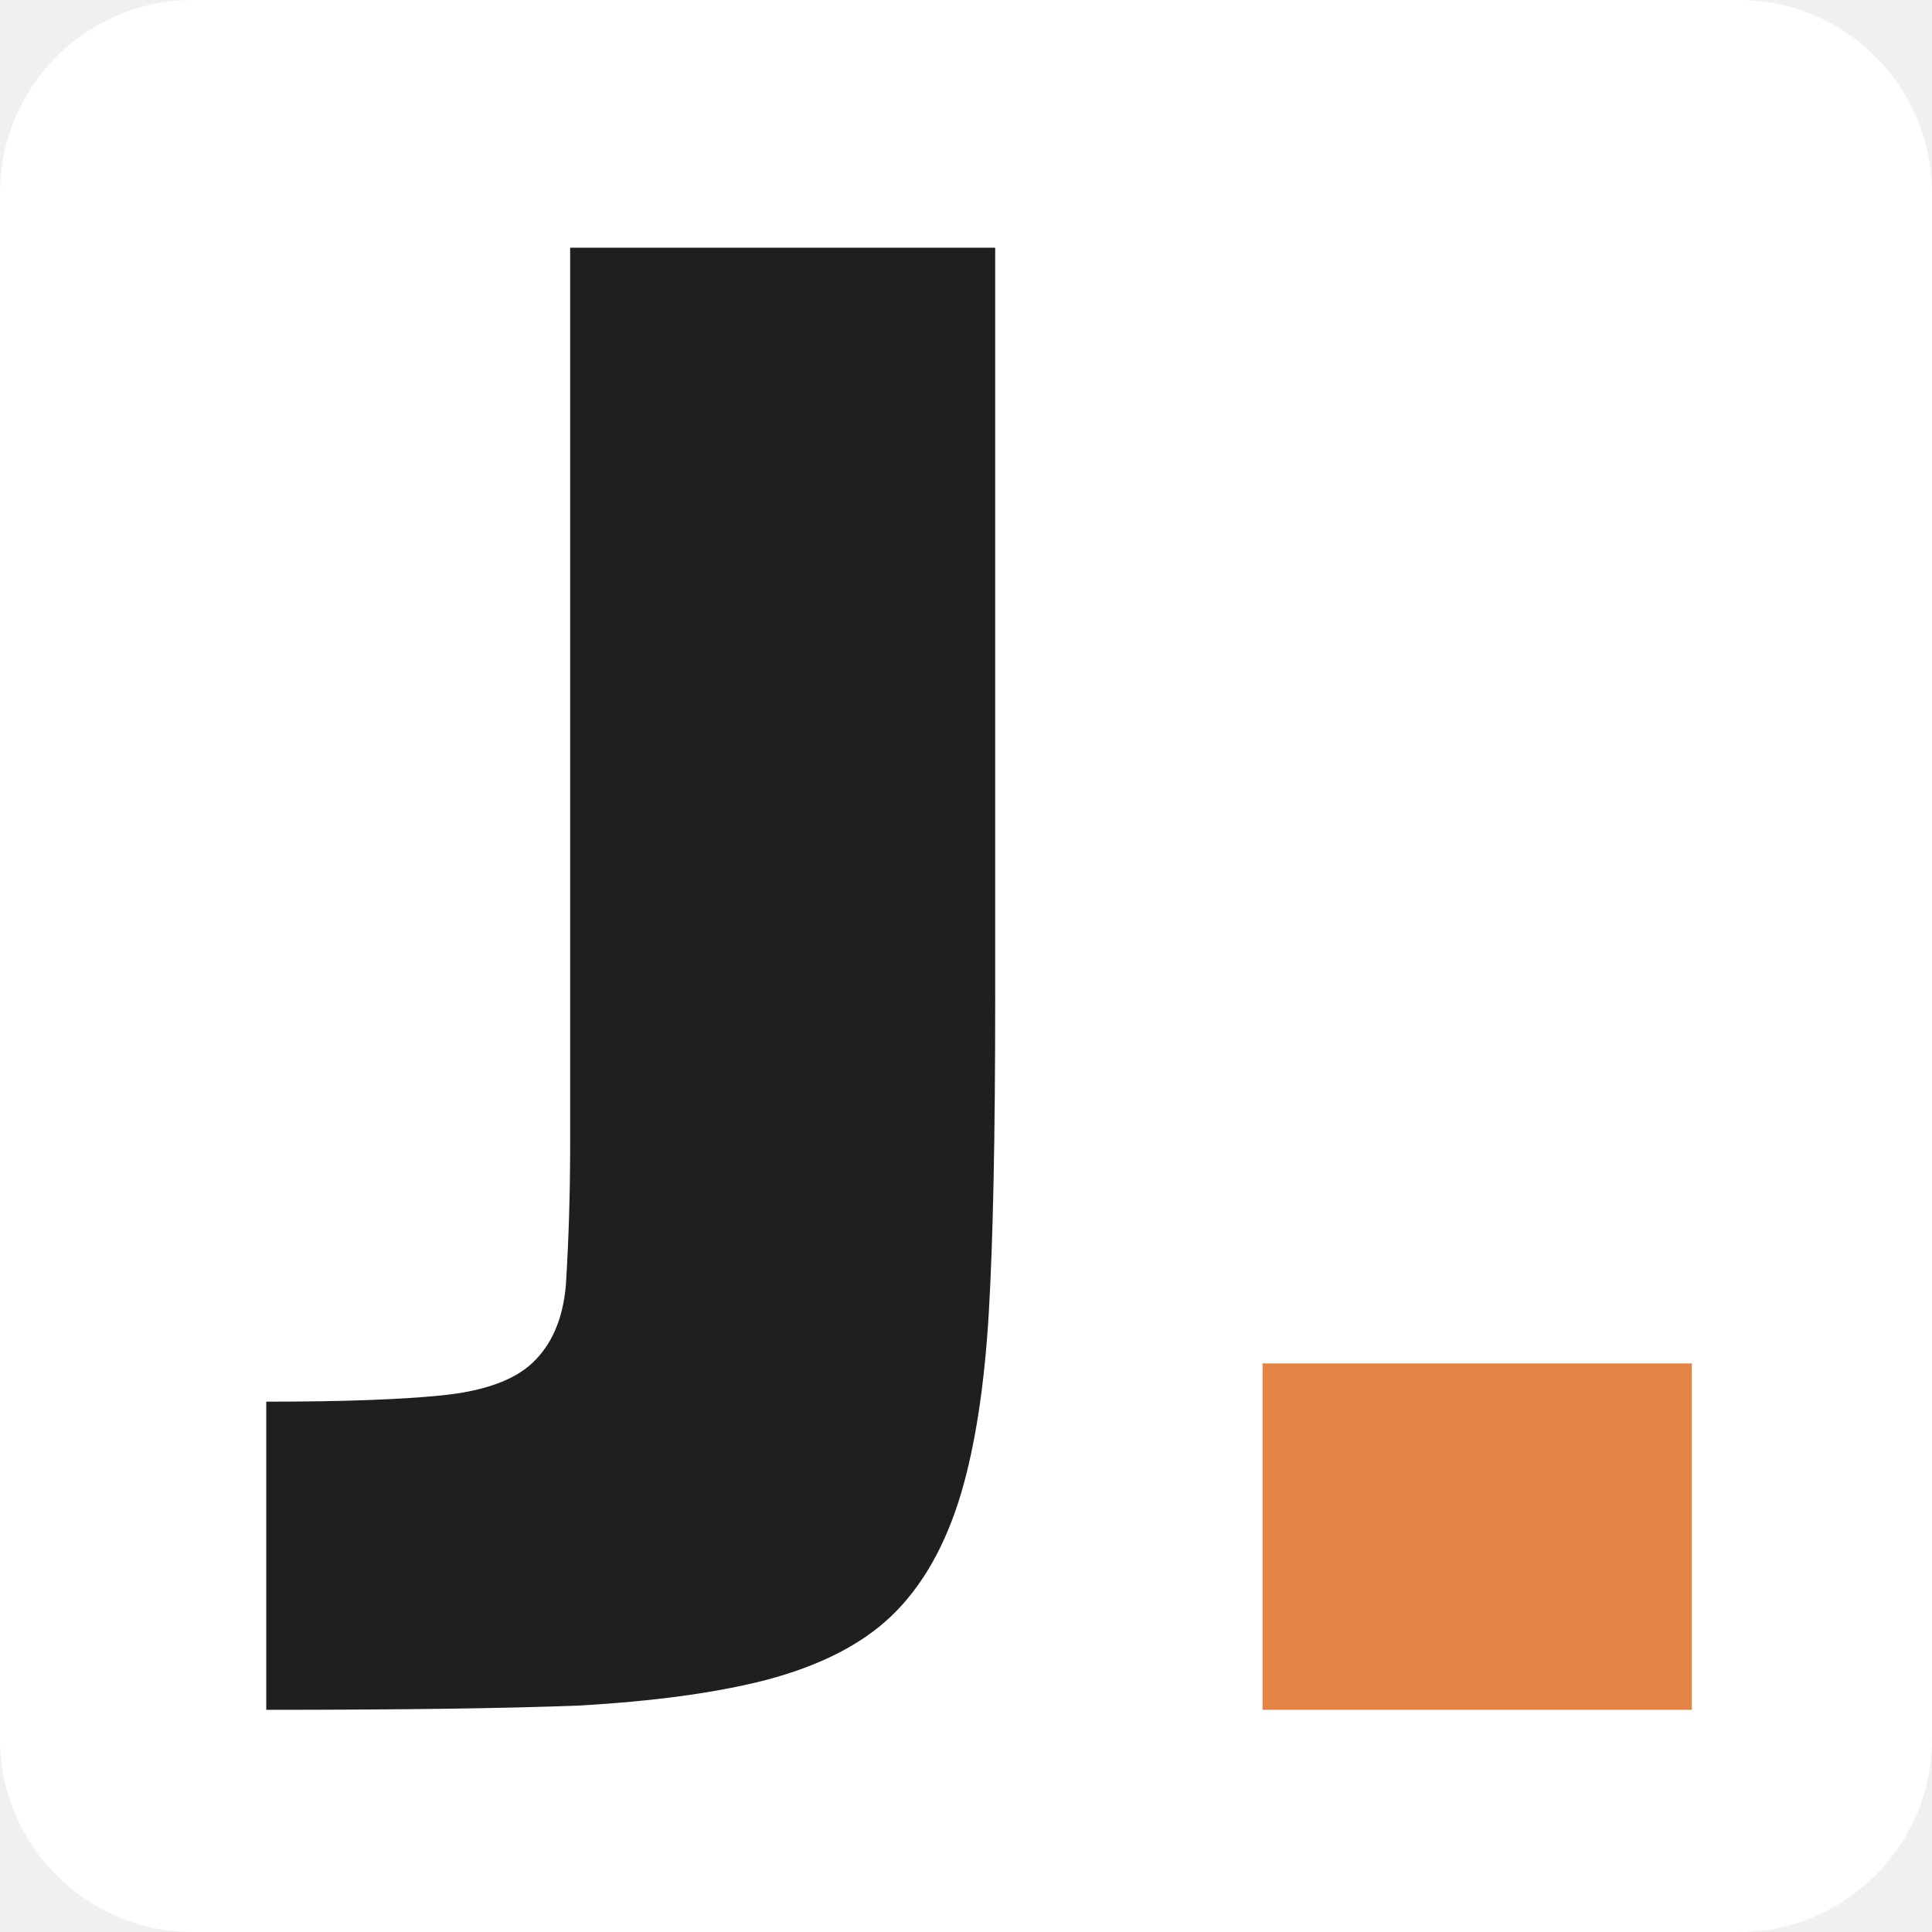
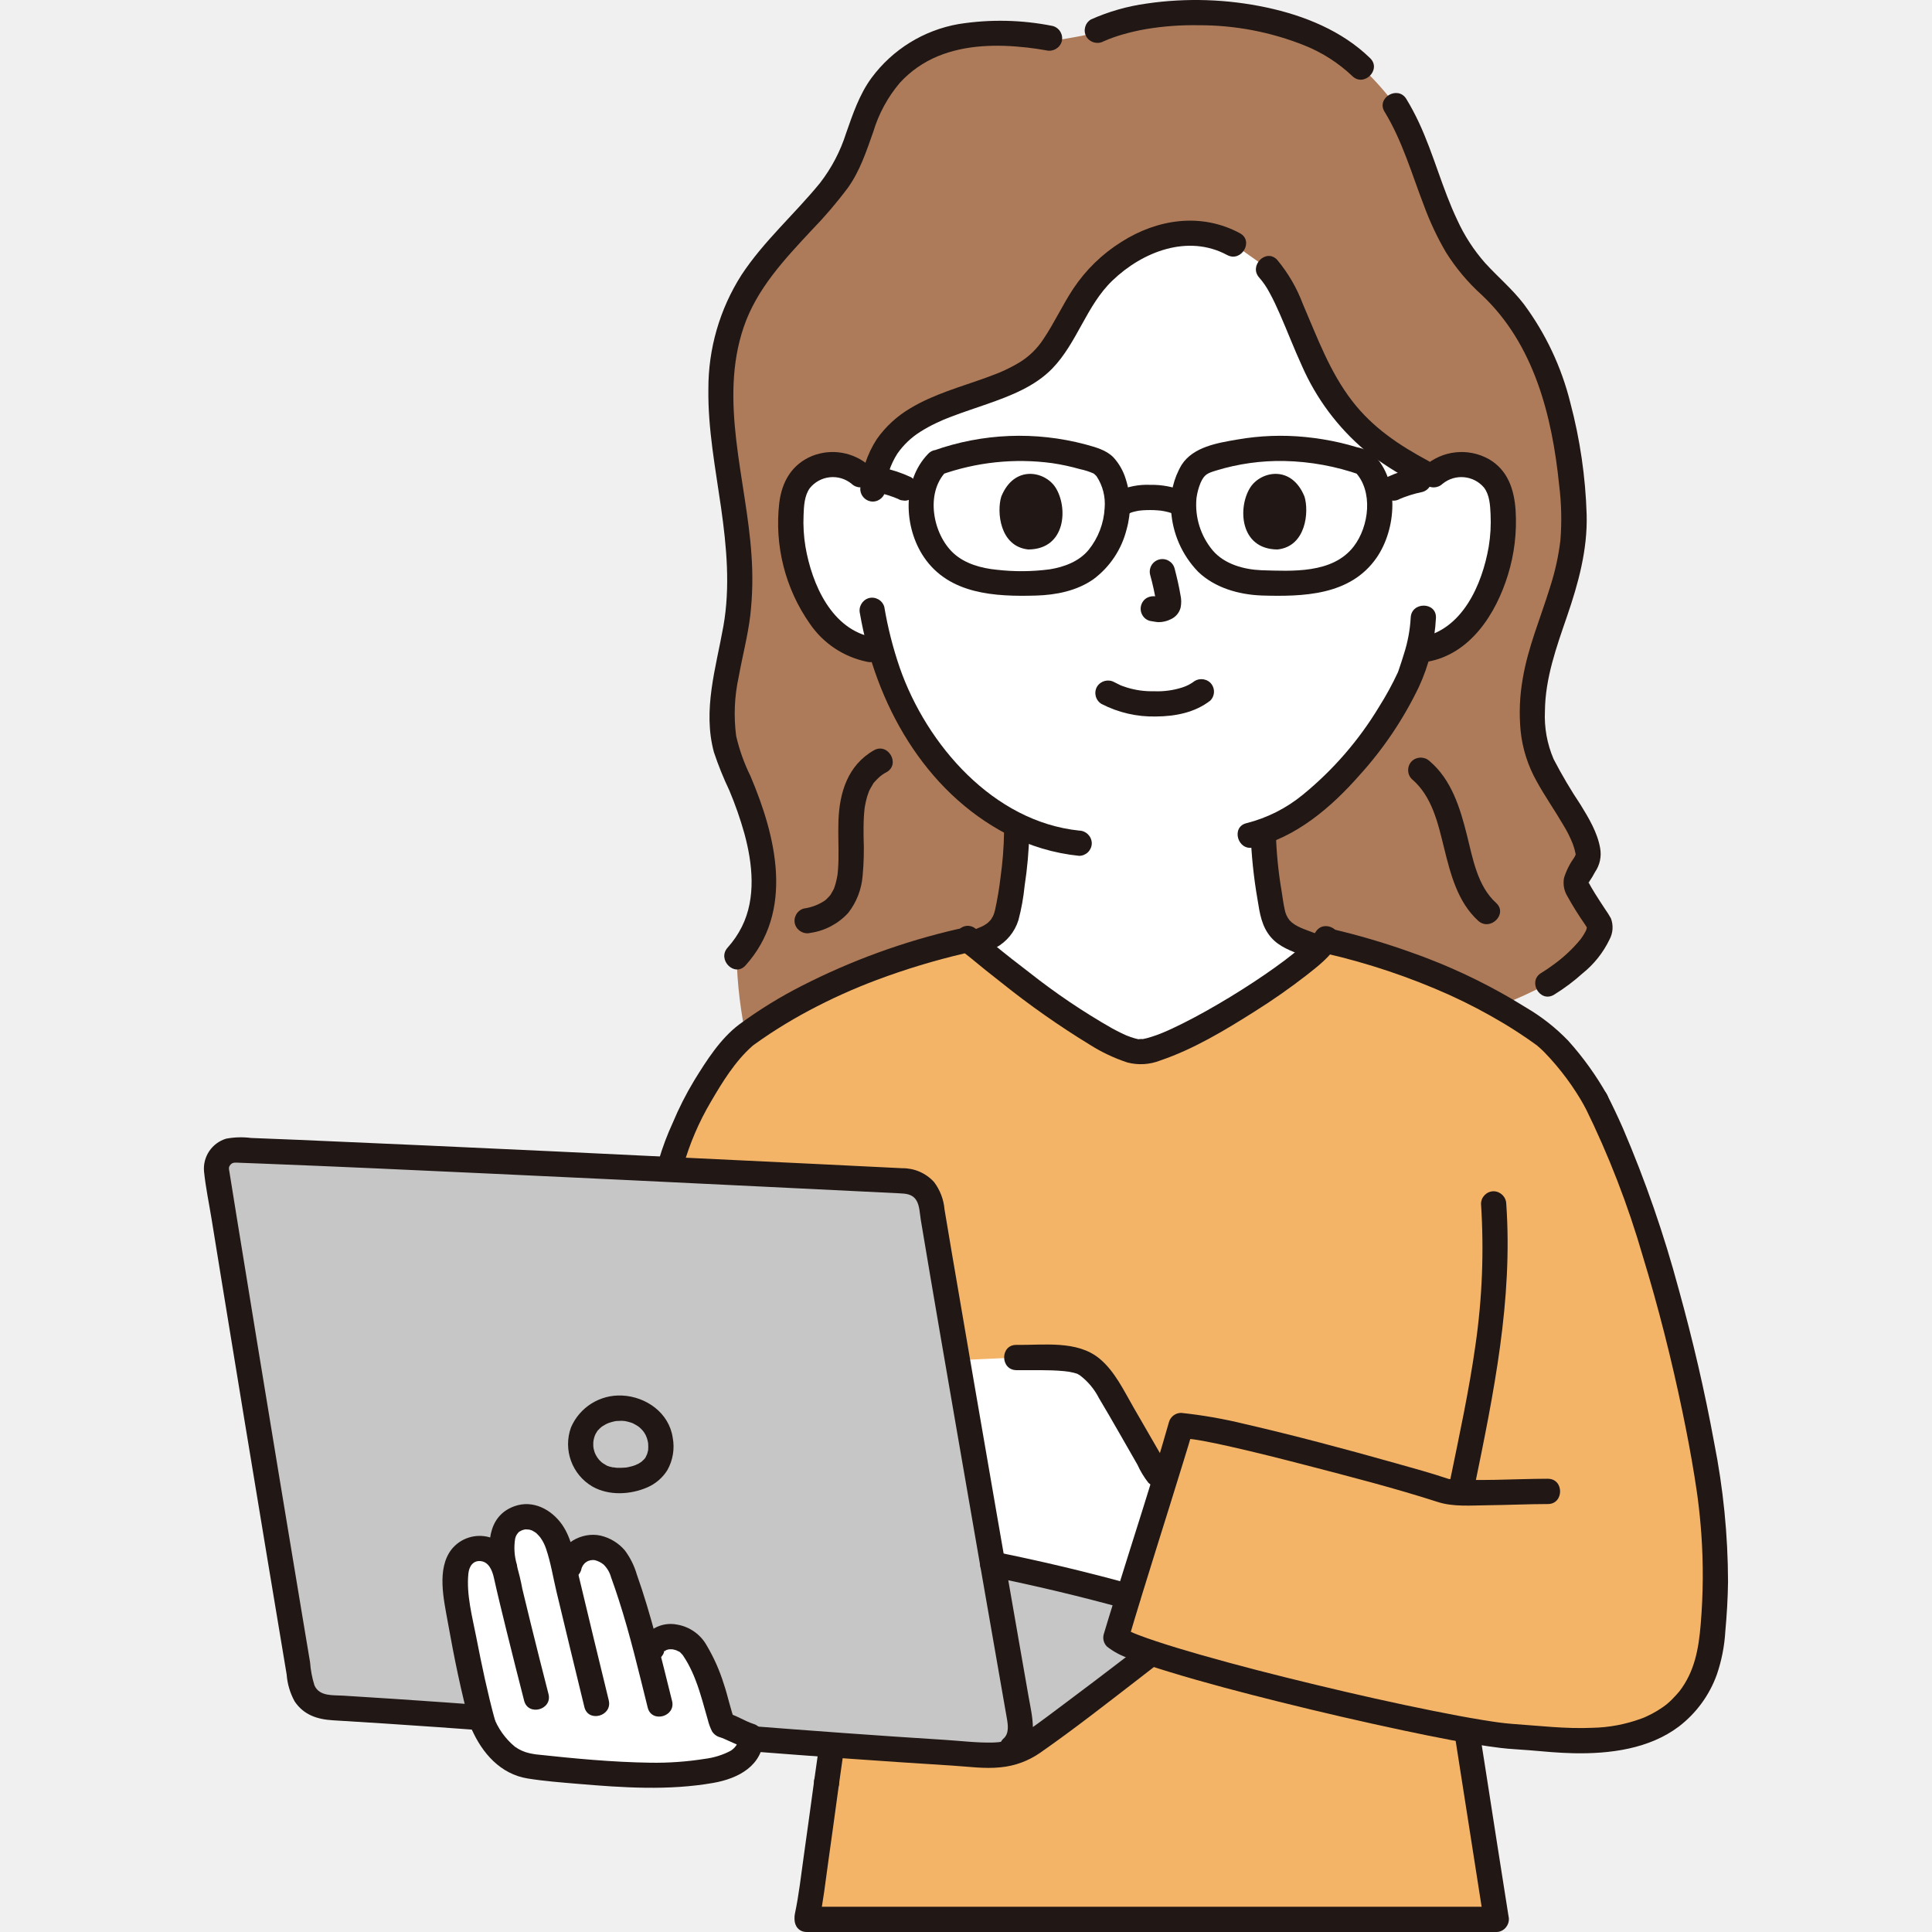
- <svg xmlns="http://www.w3.org/2000/svg" width="100" height="100" viewBox="0 0 100 100" fill="none">
-   <g clip-path="url(#clip0_71_50)">
-     <rect width="100" height="100" rx="10" fill="white" />
-     <path d="M13.781 72.55C17.741 72.55 20.784 72.44 22.911 72.22C25.037 72 26.577 71.45 27.531 70.57C28.557 69.617 29.144 68.26 29.291 66.5C29.437 64.153 29.511 61.733 29.511 59.24V12.82H51.511V51.76C51.511 58.8 51.401 64.19 51.181 67.93C50.961 71.67 50.484 74.787 49.751 77.28C48.944 79.993 47.734 82.12 46.121 83.66C44.581 85.127 42.417 86.227 39.631 86.96C37.064 87.62 33.837 88.06 29.951 88.28C26.137 88.427 20.747 88.5 13.781 88.5V72.55Z" fill="#1F1F1F" />
-     <path d="M65.349 70.57H87.569V88.5H65.349V70.57Z" fill="#E38445" />
-   </g>
+ <svg xmlns="http://www.w3.org/2000/svg" width="800px" height="800px" viewBox="-38.75 0 367.21 367.21">
  <defs>
-     <clipPath id="clip0_71_50">
-       <rect width="100" height="100" rx="10" fill="white" />
-     </clipPath>
+     <style>.a{fill:#ad7b59;}.b{fill:#ffffff;}.c{fill:#211715;}.d{fill:#f4b467;}.e{fill:#c6c6c6;}</style>
  </defs>
+   <path class="a" d="M130.33,14.332a23.732,23.732,0,0,0-1.8,2.293c-3.656,5.3-4.206,12.151-7.98,17.555-4.358,6.24-12.63,12.968-17.261,20.829-12.289,20.859,2.573,42.6-2.572,66.355-1.557,7.186-3.749,16.094-.648,23.313,3.227,7.511,12.216,24.021,1.179,37.124a83.92,83.92,0,0,0,1.926,15.889c6.83,2.685,116.093-.873,116.093-.873a84.85,84.85,0,0,0,36.129-9.828c2.1-1.241,9.969-6.873,9.98-11.17,0-.3-4.484-6.556-4.573-7.761-.144-1.949,2.508-4.081,2.337-5.685-.676-6.364-9.046-14.178-10.225-21.562-2.757-17.267,8.753-27.321,7.409-44.843-1.214-15.815-4.529-31.555-16.4-42.2-10.815-9.7-10.549-23.229-17.452-33.745a51.736,51.736,0,0,0-6.5-7.262C206.421.76,181.865-.329,168.118,6.543c-1.363.328-4.419.828-5.629,1.046C153.264,5.754,139.109,4.446,130.33,14.332Z" />
+   <path class="b" d="M195.693,46.4c-6.347-3.488-14.2-2.978-22.425,3.281-6.851,5.212-7.813,10.888-12.59,17.345-7.938,10.73-31.333,6.733-33.474,25.4l-2.389-2.154a8.116,8.116,0,0,0-6.493-1.9,7.665,7.665,0,0,0-5.51,3.663,10.824,10.824,0,0,0-1.135,4.359,32.477,32.477,0,0,0,3.311,17.211,20.632,20.632,0,0,0,5.336,7,13.676,13.676,0,0,0,6.363,2.868l2.074.318a55.206,55.206,0,0,0,10.522,20.541A48.011,48.011,0,0,0,154.5,156.811a72.66,72.66,0,0,1-1.154,13.023c-.653,3.727-.449,7.058-5.63,8.929-.166.06-.818.277-1.56.524,4.749,4.11,25.407,20.6,31.787,20.649,5.674.046,27.369-13.083,33.912-19.728-1.706-.665-3.537-1.377-3.724-1.445-5.182-1.871-4.977-5.2-5.63-8.929a73.8,73.8,0,0,1-1.15-11.79c14.326-5.022,26.048-24.555,28.029-29.934.288-.873.874-2.517,1.4-4.476l1.085-.166a13.681,13.681,0,0,0,6.363-2.868,20.658,20.658,0,0,0,5.336-7,32.467,32.467,0,0,0,3.31-17.211,10.839,10.839,0,0,0-1.134-4.359,7.665,7.665,0,0,0-5.51-3.663,8.038,8.038,0,0,0-6.88,2.278c-9.141-4.758-13.56-7.786-19-15.769-5.066-7.437-7.816-19.335-12.038-23.78Z" />
+   <path class="c" d="M200.613,52.79a14.833,14.833,0,0,1,1.924,2.821c.74,1.338,1.381,2.73,1.994,4.13,1.421,3.243,2.685,6.553,4.162,9.771a44.31,44.31,0,0,0,11.963,16.067,60.918,60.918,0,0,0,9.665,6.18c2.722,1.459,5.149-2.683,2.423-4.145-5.564-2.982-10.579-6.332-14.477-11.382-4.287-5.553-6.627-12.055-9.38-18.429a28.934,28.934,0,0,0-4.88-8.407c-2.1-2.271-5.491,1.129-3.394,3.394Z" />
+   <path class="c" d="M152.088,158.25a68.9,68.9,0,0,1-.666,8.477,62.674,62.674,0,0,1-1.04,6.214c-.047.187-.1.373-.154.557-.016.051-.211.611-.112.36s-.138.288-.164.337a5.822,5.822,0,0,1-.36.6c.185-.266-.066.081-.151.171a6.327,6.327,0,0,1-.453.444,6,6,0,0,1-1.063.666,32.446,32.446,0,0,1-4.605,1.634,2.456,2.456,0,0,0-1.676,2.952,2.423,2.423,0,0,0,2.952,1.676,37.077,37.077,0,0,0,5.893-2.191,9.048,9.048,0,0,0,4.332-5.259,40.84,40.84,0,0,0,1.169-6.469,79.035,79.035,0,0,0,.9-10.165c.06-3.09-4.74-3.09-4.8,0Z" />
+   <path class="c" d="M198.949,158.25A91.894,91.894,0,0,0,200.27,171c.413,2.583.769,5.08,2.541,7.14,1.6,1.859,3.905,2.632,6.118,3.491,1.753.682,3.514,1.349,5.257,2.058a2.415,2.415,0,0,0,2.952-1.676,2.458,2.458,0,0,0-1.676-2.952c-1.541-.627-3.1-1.218-4.647-1.821s-3.353-1.11-4.441-2.3a4.508,4.508,0,0,1-.966-2.189c-.252-1.084-.372-2.194-.553-3.29a78.223,78.223,0,0,1-1.106-11.212c-.061-3.085-4.862-3.095-4.8,0Z" />
+   <path class="c" d="M161.372,4.945a50.513,50.513,0,0,0-17.912-.372A26.2,26.2,0,0,0,126.9,14.8c-2.311,3.141-3.552,6.873-4.833,10.514a30.465,30.465,0,0,1-4.987,9.5c-4.849,5.934-10.677,11.022-14.91,17.462a40.111,40.111,0,0,0-6.28,21.7c-.1,7.539,1.337,15.006,2.4,22.441,1.065,7.456,1.782,15.157.448,22.627-1.409,7.889-3.969,15.924-1.79,23.941a63.972,63.972,0,0,0,2.925,7.25,69.346,69.346,0,0,1,2.86,8.186c1.558,5.715,2.264,12.248-.482,17.731a17.807,17.807,0,0,1-2.7,3.954c-2.062,2.291,1.322,5.7,3.394,3.394,9.31-10.341,5.825-24.465.948-35.987a35.037,35.037,0,0,1-2.721-7.612,32.749,32.749,0,0,1,.491-11.306c.7-3.889,1.717-7.7,2.192-11.634a61.871,61.871,0,0,0,.22-11.531c-.945-14.226-6.25-29.233-1.468-43.272,2.481-7.283,7.762-12.883,12.906-18.4a81.388,81.388,0,0,0,6.918-8.1c2.28-3.2,3.513-6.966,4.808-10.635a25.954,25.954,0,0,1,5.06-9.306,20.335,20.335,0,0,1,7.19-5.027c5.356-2.209,11.334-2.288,17.017-1.651,1.213.136,2.274.3,3.585.529A2.47,2.47,0,0,0,163.049,7.9a2.42,2.42,0,0,0-1.677-2.952Z" />
+   <path class="c" d="M127.343,142.611c-4.976,2.85-6.548,8.037-6.734,13.46-.084,2.435.056,4.871.007,7.306-.012.585-.034,1.169-.076,1.752q-.029.4-.068.794c-.015.149-.032.3-.052.447.047-.352.009-.06-.027.127-.095.493-.19.983-.327,1.467-.067.235-.143.466-.222.7-.045.129-.095.259-.147.386.13-.316.05-.106-.052.079-.148.268-.293.532-.45.795-.053.087-.115.168-.171.252-.153.226.235-.253-.062.08-.186.208-.376.407-.575.6-.1.1-.211.191-.319.282.261-.221.016,0-.126.087a9.587,9.587,0,0,1-3.919,1.458,2.421,2.421,0,0,0-1.676,2.952,2.451,2.451,0,0,0,2.952,1.676,12.081,12.081,0,0,0,7.188-3.82,13.169,13.169,0,0,0,2.719-7.01,54.156,54.156,0,0,0,.185-7.351c-.015-1.261-.019-2.523.049-3.783q.045-.833.137-1.663c.055-.49.022-.164.007-.059.023-.154.046-.307.074-.46.055-.3.113-.6.182-.9a13.49,13.49,0,0,1,.561-1.835c.14-.358-.143.3.02-.043.08-.168.16-.335.247-.5.139-.265.3-.516.452-.771.311-.513.04-.139.371-.51.234-.262.47-.518.727-.757a6.417,6.417,0,0,1,1.548-1.091c2.68-1.535.265-5.684-2.423-4.145Z" />
+   <path class="c" d="M224.409,21.234c3.387,5.56,5.161,11.8,7.485,17.834a55.156,55.156,0,0,0,4.2,8.91,38.187,38.187,0,0,0,6.731,8.027c9.981,9.33,13.44,23.032,14.766,36.18a51.379,51.379,0,0,1,.243,10.5,46.967,46.967,0,0,1-1.962,8.891c-1.781,5.807-4.209,11.439-5.207,17.463a36.914,36.914,0,0,0-.389,9.945,24.669,24.669,0,0,0,3.044,9.518c1.558,2.844,3.429,5.5,5.06,8.3a22.673,22.673,0,0,1,1.824,3.644,11.571,11.571,0,0,1,.52,1.863c.013.074.01.262.023.215.091-.355-.181.284-.239.386a13.921,13.921,0,0,0-1.987,3.944,4.944,4.944,0,0,0,.64,3.5,61.192,61.192,0,0,0,3.36,5.38c.2.3.377.619.584.913a1.557,1.557,0,0,1,.148.255c.013-.014-.22-.6-.239-.669-.065-.251.059-.375-.034-.275a3.775,3.775,0,0,0-.229.8c.107-.28-.14.276-.182.356a10.9,10.9,0,0,1-.895,1.4,27.358,27.358,0,0,1-5.4,5.01c-.676.492-1.366.97-2.084,1.4-2.65,1.583-.239,5.734,2.422,4.145a37.346,37.346,0,0,0,5.459-4.085,18.548,18.548,0,0,0,5.1-6.426,4.841,4.841,0,0,0,.259-4.013,18.719,18.719,0,0,0-1.121-1.775c-.637-.971-1.277-1.94-1.89-2.927-.259-.416-.515-.835-.758-1.261-.121-.212-.236-.428-.352-.643-.043-.081-.08-.166-.125-.247-.2-.353.026.137.052.146-.312-.1.154-.394-.065-.19-.06.056.084.151.045.211.023-.036.07-.254.093-.283a17.2,17.2,0,0,0,1.1-1.824,6.076,6.076,0,0,0,.973-4.567c-.513-2.944-2.153-5.688-3.7-8.2a92.278,92.278,0,0,1-5.134-8.687,20.636,20.636,0,0,1-1.657-9.18c.066-6.245,2.187-12.118,4.192-17.954,2.152-6.26,3.919-12.659,3.738-19.343a94.041,94.041,0,0,0-3.1-21.258,52.812,52.812,0,0,0-8.851-18.777c-2.218-2.885-4.943-5.156-7.375-7.829a33.143,33.143,0,0,1-5.272-8.15c-2.845-5.985-4.469-12.468-7.265-18.479a45.686,45.686,0,0,0-2.408-4.513c-1.6-2.634-5.758-.225-4.145,2.423Z" />
+   <path class="c" d="M171.024,7.847a28.228,28.228,0,0,1,3.527-1.275,42.189,42.189,0,0,1,4.59-1.055,54.628,54.628,0,0,1,9.906-.721,53.7,53.7,0,0,1,20.268,3.89,28.734,28.734,0,0,1,8.965,5.771c2.209,2.162,5.607-1.229,3.394-3.394-5.31-5.195-12.529-8.113-19.7-9.641A64.569,64.569,0,0,0,179.2.674,38.924,38.924,0,0,0,168.6,3.7a2.42,2.42,0,0,0-.861,3.284,2.457,2.457,0,0,0,3.284.861Z" />
+   <path class="c" d="M229.582,148.065c3.88,3.3,4.98,8.419,6.151,13.148,1.222,4.931,2.568,10.253,6.479,13.8,2.285,2.07,5.69-1.315,3.4-3.394-3.555-3.22-4.42-8.4-5.559-12.945-1.28-5.1-2.916-10.469-7.072-14a2.465,2.465,0,0,0-3.394,0,2.422,2.422,0,0,0,0,3.4Z" />
+   <path class="c" d="M129.551,92.937a14.64,14.64,0,0,1,2.256-6.711,15.088,15.088,0,0,1,4.385-4.173,27.99,27.99,0,0,1,2.951-1.623,31.51,31.51,0,0,1,2.95-1.252c2.263-.865,4.57-1.607,6.855-2.411,4.383-1.54,8.994-3.311,12.3-6.717,4.759-4.909,6.479-11.97,11.446-16.734,5.731-5.5,14.343-8.852,21.791-4.848,2.721,1.463,5.148-2.68,2.423-4.145-7.334-3.942-15.64-2.716-22.507,1.649a30.262,30.262,0,0,0-9.158,8.9c-2.049,3.1-3.6,6.5-5.681,9.588a14.333,14.333,0,0,1-4.709,4.523,30.568,30.568,0,0,1-3.2,1.636c-.438.2-.076.04-.417.18q-.391.16-.786.315c-.608.239-1.22.467-1.835.69-4.828,1.745-9.9,3.119-14.331,5.788a20.476,20.476,0,0,0-6.411,5.908,19.892,19.892,0,0,0-3.113,9.434,2.417,2.417,0,0,0,2.4,2.4,2.454,2.454,0,0,0,2.4-2.4Z" />
+   <path class="d" d="M264.6,209.237c-3.151-5.6-7.6-10.844-9.911-12.533-11.026-8.078-25.614-14.319-41.561-17.974-4.2,5.91-29.054,21.256-35.187,21.206-7.668-.062-35.956-23.861-32.478-21.393-16.275,3.626-31.178,9.944-42.394,18.161-2.307,1.689-6.222,6.935-9.373,12.533A75.6,75.6,0,0,0,88.8,221.026l32.983,84.108c.493,3.334-.4,13.565-2.791,29.077-.363,2.352-3.559,26.546-4.334,30.124a4.661,4.661,0,0,0-.073.475H245.651c-.428-2.682-4.085-26.121-5.463-34.885l-.112-1.089a79.4,79.4,0,0,0,9.463,1.265c7.561.256,32.559,5.629,36.9-16.7a111.557,111.557,0,0,0,.166-26.37c-1.623-15.042-9.964-54.363-22-77.79" />
+   <path class="c" d="M120.67,339.42c1-7.29,2.176-14.554,2.956-21.874.455-4.272,1.074-8.763.471-13.05a2.414,2.414,0,0,0-2.952-1.676,2.461,2.461,0,0,0-1.676,2.952c-.134-.952,0,.114.009.35.022.366.031.733.035,1.1.009.872-.018,1.745-.057,2.616-.118,2.575-.357,5.145-.63,7.708-.735,6.893-1.845,13.733-2.785,20.6a2.484,2.484,0,0,0,1.677,2.953,2.418,2.418,0,0,0,2.952-1.677Z" />
+   <path class="c" d="M116.972,364.974c.759-3.58,1.16-7.259,1.672-10.879.691-4.889,1.357-9.782,2.026-14.675a2.484,2.484,0,0,0-1.676-2.952,2.418,2.418,0,0,0-2.953,1.676c-.668,4.893-1.334,9.786-2.026,14.675-.511,3.62-.913,7.3-1.671,10.878-.639,3.014,3.987,4.3,4.628,1.277Z" />
+   <path class="c" d="M237.874,330.563q2.394,15.234,4.769,30.469.345,2.208.694,4.416a2.419,2.419,0,0,0,2.953,1.677,2.46,2.46,0,0,0,1.676-2.953c-1.454-9.107-2.854-18.224-4.28-27.335q-.591-3.775-1.184-7.55a2.417,2.417,0,0,0-2.952-1.676,2.458,2.458,0,0,0-1.676,2.952Z" />
+   <path class="c" d="M242.742,228.818a128.542,128.542,0,0,1-1.062,26.891c-1.217,8.624-3.065,17.141-4.815,25.669a2.459,2.459,0,0,0,1.676,2.952,2.424,2.424,0,0,0,2.952-1.676c3.652-17.788,7.321-35.57,6.049-53.836a2.457,2.457,0,0,0-2.4-2.4,2.421,2.421,0,0,0-2.4,2.4Z" />
+   <path class="c" d="M213.205,181.212a126.791,126.791,0,0,1,23.587,7.919,102.751,102.751,0,0,1,10.181,5.337q2.44,1.465,4.784,3.084.553.384,1.1.776c.155.111.31.222.464.336.5.365-.237-.2.092.068.485.4.94.832,1.383,1.276a49.261,49.261,0,0,1,7.728,10.441c1.528,2.684,5.676.269,4.145-2.423a58.274,58.274,0,0,0-7.352-10.219,37.215,37.215,0,0,0-7.9-6.233A111.1,111.1,0,0,0,228.865,180.8a137.446,137.446,0,0,0-14.384-4.212c-3-.71-4.285,3.918-1.276,4.629Z" />
+   <path class="c" d="M91.115,221.664A51.707,51.707,0,0,1,96.35,209.43c2.176-3.729,4.612-7.716,7.882-10.6.053-.048.368-.308.045-.052.2-.157.414-.3.618-.448q.626-.448,1.259-.886,1.448-1,2.935-1.934,2.891-1.824,5.91-3.43a108.128,108.128,0,0,1,12.907-5.829,135.97,135.97,0,0,1,16.641-5.037c3-.71,1.733-5.34-1.276-4.629a128.339,128.339,0,0,0-29.6,10.777,85.136,85.136,0,0,0-11.9,7.336c-3.615,2.711-6.263,6.914-8.6,10.707a61.886,61.886,0,0,0-4.054,8,51.816,51.816,0,0,0-2.627,6.985c-.805,2.986,3.824,4.26,4.629,1.276Z" />
+   <path class="c" d="M142.762,178.364c-.2,1.474,1.892,2.8,2.846,3.6,1.959,1.638,3.958,3.23,5.975,4.8a160.572,160.572,0,0,0,16.785,11.791,32.164,32.164,0,0,0,7.163,3.389,10.085,10.085,0,0,0,6.249-.382c6.334-2.146,12.294-5.746,17.917-9.3a120.381,120.381,0,0,0,9.915-6.934c2.1-1.649,4.4-3.438,5.825-5.748,1.624-2.638-2.526-5.051-4.144-2.422-.091.148-.2.285-.289.432.15-.239.206-.232-.082.091-.338.379-.681.751-1.044,1.108-.9.881-1.856,1.7-2.833,2.488-2.087,1.687-4.885,3.651-7.445,5.339q-4.443,2.928-9.089,5.535c-1.465.82-2.945,1.612-4.446,2.363q-.948.474-1.907.923c-.32.149-.64.3-.963.44-.154.069-1.061.455-.65.285a26.6,26.6,0,0,1-3.182,1.128c-.418.113-.839.183-1.261.274.829-.178-.259-.045-.56-.045.283,0,.4.092-.047-.024-.182-.047-.365-.085-.546-.135-.518-.142-1.019-.333-1.521-.524-.357-.136.345.166-.263-.114-.265-.122-.53-.242-.793-.369-.6-.29-1.194-.6-1.78-.916a126.012,126.012,0,0,1-15.7-10.6c-2.206-1.673-4.532-3.5-6.889-5.436-.73-.6-1.457-1.2-2.171-1.822-.216-.188-.424-.387-.644-.57a2.348,2.348,0,0,0-.211-.2c-.019-.012-.031-.044-.051-.052.31.113.668,1.4.639,1.611a2.411,2.411,0,0,0-2.4-2.4,2.462,2.462,0,0,0-2.4,2.4Z" />
+   <path class="c" d="M114.585,367.21H245.114c3.089,0,3.094-4.8,0-4.8H114.585c-3.088,0-3.093,4.8,0,4.8Z" />
+   <path class="e" d="M2.589,220.92a3.534,3.534,0,0,1,3.458-2.343c27.277.964,106.246,4.85,127.3,5.889a5.144,5.144,0,0,1,4.825,4.308c3.126,18.955,14.566,84.791,17.6,101.9l.258,1.453a12.189,12.189,0,0,1-1.718.769,15.385,15.385,0,0,1-5.081.7c-43.851-2.522-82.152-6.509-125.747-9.092a5.42,5.42,0,0,1-5.034-4.5C14.854,298.71,5.6,242.566,2.43,222.665A3.515,3.515,0,0,1,2.589,220.92Z" />
+   <path class="b" d="M150.16,258.219l-6.932.314c2.12,12.323,4.529,26.237,6.707,38.772,1,.2,1.606.327,1.606.327l7.74,1.57c2.58.58,9.61,2.36,16.46,4.253,2.04-6.6,4.916-15.859,7.073-22.859q-.8-.236-1.6-.465l-8.327-14.421c-1.448-2.508-3-5.127-5.506-6.583-2.453-1.428-10.121-1.052-12.958-1.1Z" />
+   <path class="e" d="M152.829,313.919c-.876-5.015-1.858-10.66-2.893-16.616l1.606.326,7.743,1.575c4.487,1,22.4,5.637,29.385,8.178l-1.952,1.579c-8.914,7.216-25.22,19.489-29.075,22.177a14.216,14.216,0,0,1-1.618.991l-.257-1.45C155.119,327.014,154.085,321.114,152.829,313.919Z" />
+   <path class="c" d="M155.308,333.9c3.458-2.812,2.092-7.72,1.439-11.444q-.858-4.9-1.712-9.792-2.157-12.353-4.3-24.707-4.318-24.9-8.569-49.8-.7-4.138-1.393-8.28a10.037,10.037,0,0,0-1.993-5.213,8.05,8.05,0,0,0-6.052-2.624q-8.055-.4-16.111-.792-24.662-1.206-49.324-2.374-24.633-1.161-49.271-2.224-4.527-.187-9.054-.361a15.287,15.287,0,0,0-4.734.135A5.954,5.954,0,0,0,.029,222.66c.311,3.045.96,6.092,1.448,9.113q.9,5.554,1.805,11.108,4.361,26.741,8.8,53.468,1.818,10.964,3.654,21.925a12.506,12.506,0,0,0,1.509,5.093c1.7,2.567,4.293,3.423,7.228,3.6q9.965.6,19.923,1.3c26,1.828,51.975,4.122,77.978,5.985q9.913.709,19.834,1.327c3.034.187,6.2.655,9.232.327a15.731,15.731,0,0,0,7.514-2.763c6.458-4.5,12.673-9.383,18.9-14.187,3.545-2.734,7.081-5.483,10.562-8.3a2.417,2.417,0,0,0,0-3.394,2.456,2.456,0,0,0-3.394,0c-6.941,5.613-14.053,11.019-21.2,16.37-2.414,1.808-4.82,3.641-7.3,5.365a11.365,11.365,0,0,1-6.406,2.2c-3.106.089-6.289-.319-9.39-.513-25.274-1.581-50.506-3.741-75.754-5.694C52.14,324,39.3,323.068,26.443,322.285c-1.911-.117-4.48.177-5.421-1.938a19.158,19.158,0,0,1-.838-4.407q-.822-4.9-1.638-9.8-4.279-25.7-8.489-51.408Q8.141,243.042,6.244,231.35q-.7-4.308-1.387-8.615c-.081-.508-.241-.867.219-1.39.429-.488,1.061-.365,1.666-.343q1.908.069,3.816.143c14.8.571,29.6,1.26,44.4,1.947q25.167,1.168,50.33,2.4,9.855.478,19.71.963l7.088.349c1.287.064,2.526.1,3.308,1.3.653,1,.671,2.563.866,3.733,2.424,14.523,4.942,29.031,7.449,43.54q4.087,23.646,8.222,47.284.338,1.929.677,3.858c.241,1.37.487,3.025-.694,3.986a2.415,2.415,0,0,0,0,3.394,2.456,2.456,0,0,0,3.394,0Z" />
+   <path class="b" d="M57.375,298.985c-.521-2.459-2.549-5.181-5.9-4.571-2.1.382-3.455,2.151-3.613,4.679-.213,3.395.519,7.233,1.733,13.476.93,4.787,2.122,10.328,3.36,14.856,1.984,4.619,4.874,7.653,9.126,8.276,2.607.453,18.888,2.016,26.209,1.7,6.307-.641,15.772-.565,15.7-7.363-2.352-.694-4.429-2-5.34-2.159a15.938,15.938,0,0,1-.767-2.395c-1-4.181-3.593-11.809-6.148-13.507-2.051-1.364-5.557-1.386-6.589,1.353,0,0-.29.77-.734,1.956-.3-1.174-.608-2.395-.918-3.693a127.486,127.486,0,0,0-4.016-13.029,6.381,6.381,0,0,0-4.244-4.244c-2.194-.769-5.483.636-5.837,3.4l-.387,3.025L67.8,295.3c-1.368-6.09-5.207-7.747-8.012-6.752-3.154,1.119-3.82,4.492-2.618,9.444" />
+   <path class="c" d="M87.47,313.966c-.184.448.166-.638.087-.087.2-.185.2-.2-.013-.037a3.417,3.417,0,0,1,.35-.219c.248-.123.246-.125,0-.007a3.982,3.982,0,0,1,.4-.114c.279-.052.275-.057-.011-.012.142-.012.285-.018.428-.018s.288,0,.431.017c-.279-.047-.276-.045.006.005.283.069.558.139.834.231-.476-.159.279.154.381.211.336.191.276.263.042.008.149.161.318.312.471.471.08.091.158.183.234.278q-.27-.352-.025-.019c.316.492.633.976.913,1.49a25.322,25.322,0,0,1,1.489,3.259c.949,2.46,1.573,4.979,2.307,7.5a9.936,9.936,0,0,0,.8,2.162,2.605,2.605,0,0,0,1.568,1.131c.094.034.778.292.3.087,1.564.673,3.07,1.451,4.7,1.98a2.4,2.4,0,0,0,1.276-4.629c-1.733-.563-3.352-1.715-5.128-2.095l1.676,1.676c-.919-2.329-1.365-4.837-2.178-7.21a34.3,34.3,0,0,0-3.223-7.257,7.945,7.945,0,0,0-5.58-3.974,6.279,6.279,0,0,0-7.151,3.893,2.415,2.415,0,0,0,1.676,2.953,2.46,2.46,0,0,0,2.952-1.677Z" />
+   <path class="c" d="M88.983,323.285c-2.008-8.063-3.923-16.208-6.7-24.045A14.356,14.356,0,0,0,80,294.662a8.661,8.661,0,0,0-4.637-2.8c-3.537-.761-7.631,1.519-8.265,5.211a2.47,2.47,0,0,0,1.676,2.952,2.419,2.419,0,0,0,2.953-1.676,2.24,2.24,0,0,1,2.626-1.8,4.325,4.325,0,0,1,1.61.81,5.306,5.306,0,0,1,1.421,2.4c.516,1.418,1,2.847,1.464,4.282,2.177,6.726,3.8,13.662,5.511,20.52.746,3,5.376,1.727,4.629-1.276Z" />
+   <path class="c" d="M76.957,323.179c-1.909-7.84-3.822-15.68-5.683-23.532-.777-3.277-1.213-7.021-3.172-9.837-2.02-2.905-5.55-4.8-9.082-3.523-5.266,1.9-5.244,7.743-4.165,12.347.705,3.006,5.334,1.734,4.628-1.276a11.024,11.024,0,0,1-.324-4.883,2.366,2.366,0,0,1,.584-1.153c.225-.227.028-.093.407-.307a2.007,2.007,0,0,1,.663-.268,3.385,3.385,0,0,1,.4-.085c-.117.019-.461.012-.023.024.169,0,.9.086.413-.006a5.147,5.147,0,0,1,.742.2c.358.126-.291-.152.056.029.177.091.349.188.516.3a1.785,1.785,0,0,1,.5.425,5.986,5.986,0,0,1,.547.609,8.086,8.086,0,0,1,1.084,2.15c.886,2.61,1.331,5.439,1.969,8.119q1.27,5.331,2.564,10.656,1.367,5.646,2.742,11.29c.73,3,5.36,1.729,4.629-1.276Z" />
+   <path class="c" d="M50.888,328.636c2.009,4.578,5.491,8.565,10.643,9.394,3.149.506,6.353.75,9.528,1.019,8.579.725,17.227,1.317,25.762-.177,4.781-.837,9.41-3.273,9.579-8.689.1-3.089-4.7-3.086-4.8,0a2.731,2.731,0,0,1-.427,1.587,3.522,3.522,0,0,1-1.1,1.026,14.36,14.36,0,0,1-4.83,1.5,60.115,60.115,0,0,1-10.39.738c-7.267-.107-14.518-.8-21.738-1.582-.331-.036.512.086-.121-.019-.367-.061-.733-.116-1.095-.2A7.575,7.575,0,0,1,59.129,332a13.568,13.568,0,0,1-4.1-5.786,2.416,2.416,0,0,0-3.283-.861,2.46,2.46,0,0,0-.861,3.284Z" />
+   <path class="c" d="M65.5,321.976q-1.722-6.687-3.373-13.391-.81-3.282-1.595-6.57a42.18,42.18,0,0,0-1.132-4.666,7.972,7.972,0,0,0-5.175-5.183,6.844,6.844,0,0,0-7.159,2.329c-2.857,3.7-1.459,9.57-.712,13.767,1.181,6.643,2.528,13.287,4.3,19.8.808,2.977,5.44,1.714,4.628-1.276-1.393-5.134-2.485-10.345-3.5-15.565-.753-3.88-1.916-8.136-1.51-12.129.139-1.371.887-2.536,2.358-2.372,1.563.174,2.2,1.847,2.487,3.142.746,3.344,1.562,6.672,2.382,10q1.654,6.7,3.374,13.391c.77,2.989,5.4,1.722,4.628-1.276Z" />
+   <path class="c" d="M79.468,270.053c.188.009.376.026.564.038-.557-.035-.139-.025.016.008.339.073.674.144,1.006.249.12.038.237.084.356.121.586.184-.421-.238.12.05a11.113,11.113,0,0,1,.979.557c.015.009.493.381.212.144s.18.168.189.176a9.118,9.118,0,0,1,.651.682c-.377-.425.019.035.079.126.089.134.172.272.251.412s.15.288.224.433c-.255-.5.045.134.086.261a6.83,6.83,0,0,1,.261,1.112c-.067-.47-.014-.083-.014.01,0,.226.021.451.017.678a3.418,3.418,0,0,0-.025.5c.05.337.125-.519,0,.028-.083.355-.175.689-.289,1.034.2-.606-.1.157-.2.33-.085.139-.179.271-.275.4.346-.482.128-.16.015-.053-.214.2-.418.407-.643.6.052-.045.445-.3.1-.09-.183.113-.36.234-.548.338-.159.089-.96.419-.307.176-.257.1-.512.191-.775.27s-.531.146-.8.2c-.162.034-.325.06-.487.091-.525.1.476-.035-.015,0a14.113,14.113,0,0,1-1.769.043,5.17,5.17,0,0,0-.767-.066c.529-.061.356.057.1,0-.23-.048-.457-.1-.683-.162-.157-.047-.312-.12-.47-.161-.34-.088.449.266-.061-.038-.283-.169-.568-.327-.845-.509.457.3-.055-.049-.13-.117-.123-.109-.241-.224-.356-.342s-.221-.244-.331-.368c.357.4-.085-.129-.152-.235-.089-.14-.174-.283-.253-.43-.042-.077-.3-.678-.1-.156a7.341,7.341,0,0,1-.3-.972s-.121-.663-.067-.294-.017-.312-.017-.31q-.013-.322,0-.645c.006-.114.1-.737.012-.242a7.706,7.706,0,0,1,.339-1.251c-.186.512.054-.081.1-.162.095-.174.207-.335.31-.5.314-.52-.324.3.1-.13.137-.137.262-.283.4-.416s.285-.259.435-.379c-.43.342.035,0,.14-.071a8.823,8.823,0,0,1,1.014-.545c-.534.249.042-.006.138-.039.18-.062.363-.118.546-.168s.367-.094.552-.132c.123-.025.246-.048.37-.068q-.45.056-.177.025c.392,0,.783-.055,1.179-.047a2.422,2.422,0,0,0,2.4-2.4,2.448,2.448,0,0,0-2.4-2.4,10.03,10.03,0,0,0-9.7,6.066,9.339,9.339,0,0,0,4.107,11.246c3.126,1.762,7.2,1.536,10.414.139a8.448,8.448,0,0,0,3.8-3.275,9.127,9.127,0,0,0,1.016-6.177c-.7-4.725-5.069-7.8-9.638-8a2.417,2.417,0,0,0-2.4,2.4A2.45,2.45,0,0,0,79.468,270.053Z" />
+   <path class="c" d="M235.429,91.961a5.642,5.642,0,0,1,7.864.691c1.081,1.392,1.189,3.371,1.264,5.057a29.111,29.111,0,0,1-.349,6.186c-1.228,7.161-5.006,15.888-12.985,17.259a2.419,2.419,0,0,0-1.676,2.952,2.455,2.455,0,0,0,2.952,1.676c8.2-1.409,13.087-9.122,15.36-16.515a34.292,34.292,0,0,0,1.461-12.22c-.26-3.975-1.464-7.714-5.118-9.8a10.619,10.619,0,0,0-12.167,1.315,2.421,2.421,0,0,0,0,3.394,2.449,2.449,0,0,0,3.394,0Z" />
+   <path class="c" d="M229.378,117.426a27.385,27.385,0,0,1-1.29,6.88c-.259.866-.543,1.724-.831,2.581-.077.232-.152.465-.236.694-.036.1-.08.19-.113.288-.173.5.14-.309.029-.068a57.989,57.989,0,0,1-3.591,6.57,64.7,64.7,0,0,1-14.45,16.666,27.493,27.493,0,0,1-10.7,5.414c-3.01.691-1.736,5.32,1.276,4.628,8.082-1.856,14.852-7.668,20.191-13.758a69.885,69.885,0,0,0,11.267-16.755,35.512,35.512,0,0,0,3.249-13.14c.1-3.09-4.7-3.086-4.8,0Z" />
+   <path class="c" d="M126.512,88.567a10.579,10.579,0,0,0-10.893-1.912c-3.859,1.584-5.761,4.9-6.253,8.916a33.308,33.308,0,0,0,5.823,23,17.359,17.359,0,0,0,10.86,7.207A2.47,2.47,0,0,0,129,124.106a2.419,2.419,0,0,0-1.676-2.952c-7.979-1.371-11.758-10.1-12.986-17.259a29.05,29.05,0,0,1-.356-5.965c.063-1.7.144-3.694,1.175-5.133a5.612,5.612,0,0,1,7.96-.836,2.463,2.463,0,0,0,3.394,0,2.421,2.421,0,0,0,0-3.394Z" />
+   <path class="c" d="M124.7,116.635c2.95,17.027,12.174,33.7,27.947,41.923a37.9,37.9,0,0,0,13.716,4.109,2.416,2.416,0,0,0,2.4-2.4,2.454,2.454,0,0,0-2.4-2.4c-16.286-1.687-28.98-16.284-34.1-30.955a72.74,72.74,0,0,1-2.934-11.553,2.419,2.419,0,0,0-2.952-1.676,2.455,2.455,0,0,0-1.676,2.952Z" />
+   <path class="c" d="M191.569,280.851q-4.824-1.625-9.715-3.035l1.434,1.1-6.612-11.451c-1.847-3.2-3.562-6.868-6.472-9.258-4.261-3.5-10.627-2.513-15.779-2.585-3.09-.043-3.092,4.757,0,4.8,3.013.042,6.03-.1,9.036.183a11.5,11.5,0,0,1,1.874.308c.228.057.455.121.676.2.272.1.27.1,0,0a5.683,5.683,0,0,1,.5.295,12.608,12.608,0,0,1,3.607,4.316c2.5,4.176,4.88,8.435,7.315,12.652a16.665,16.665,0,0,0,2.09,3.455c.8.8,2.338.986,3.385,1.3q3.716,1.111,7.389,2.352c2.935.987,4.194-3.647,1.276-4.628Z" />
+   <path class="d" d="M183.534,278.255c1.057-3.443,1.855-6.068,2.151-7.115l.057-.2,2.092.2c7.146.68,41.1,9.894,48.259,12.32L225.854,326c-21.677-4.688-49.671-12.05-52.507-14.736C174.322,307.962,180.211,289.074,183.534,278.255Z" />
+   <path class="c" d="M255.459,281.06c-3.348.006-6.693.149-10.04.208-1.732.031-3.464.044-5.2.009-.806-.017-1.611-.043-2.416-.089-.349-.02-.7-.046-1.046-.07-.019,0-.541-.088-.235-.017.238.055-.016-.029-.06-.044-3.263-1.1-6.594-2-9.905-2.937-9.579-2.7-19.206-5.272-28.9-7.508a91.377,91.377,0,0,0-11.915-2.071,2.415,2.415,0,0,0-2.314,1.762c-3.234,11.4-6.965,22.679-10.461,34-.65,2.1-1.309,4.207-1.934,6.32a2.382,2.382,0,0,0,.617,2.335,13.86,13.86,0,0,0,4.472,2.333c2.351.916,4.762,1.681,7.174,2.42,6.949,2.13,13.989,3.969,21.04,5.729q11.82,2.95,23.742,5.482c6.076,1.279,12.184,2.53,18.35,3.3,1.836.228,3.679.285,5.521.445,2.79.243,5.577.508,8.379.566,6.905.142,14.381-.812,20.044-5.094a21.679,21.679,0,0,0,7.19-9.85,30.839,30.839,0,0,0,1.614-8.217c.288-3.131.474-6.271.516-9.416a136.87,136.87,0,0,0-2.642-26.48c-1.794-9.789-4.059-19.5-6.72-29.09a226.54,226.54,0,0,0-10.6-30.608q-1.437-3.27-3.058-6.453c-1.408-2.75-5.551-.324-4.145,2.423A172.675,172.675,0,0,1,273.5,238.79c2.974,9.733,5.466,19.618,7.538,29.582.85,4.087,1.628,8.19,2.289,12.311q.194,1.206.371,2.413c.056.377.109.754.162,1.131.009.065.108.8.032.229q.042.313.082.627.408,3.2.64,6.42a110.886,110.886,0,0,1-.115,17.2c-.384,4.684-1.154,9.009-4.05,12.764-.147.191-.989,1.132-1.435,1.565a12.122,12.122,0,0,1-1.731,1.452,19.364,19.364,0,0,1-2.006,1.225c-.379.2-.766.385-1.155.568a8.738,8.738,0,0,1-.939.38A28.471,28.471,0,0,1,263.9,328.4c-5.052.226-10.094-.389-15.126-.736-.934-.065-1.862-.178-2.791-.3-.521-.065.458.064.1.014l-.394-.055c-.273-.039-.546-.078-.819-.119q-.972-.146-1.943-.305c-3.065-.5-6.118-1.085-9.163-1.695-7.5-1.5-14.972-3.192-22.413-4.982-7.412-1.783-14.806-3.664-22.137-5.763-2.782-.8-5.558-1.623-8.3-2.539-1.1-.365-2.188-.744-3.267-1.157-.207-.08-.413-.162-.62-.243-.186-.073-.881-.384-.106-.037-.353-.158-.708-.308-1.055-.479-.249-.124-.49-.26-.733-.395-.1-.052-.184-.139-.283-.182-.4-.171.546.468.189.139l.617,2.335c3.387-11.447,7.062-22.811,10.56-34.225.622-2.029,1.256-4.056,1.835-6.1l-2.314,1.762c.687.066,1.375.125,2.061.2.306.032.887.123.186.012.663.105,1.324.206,1.984.328,1.751.324,3.492.7,5.229,1.095,4.764,1.075,9.5,2.269,14.23,3.5,8.419,2.183,16.882,4.361,25.164,7.025,2.907.935,6.376.629,9.4.6,3.822-.041,7.641-.222,11.464-.229,3.088-.006,3.094-4.806,0-4.8Z" />
+   <path class="c" d="M149.293,299.616c8.691,1.748,17.248,3.792,25.8,6.15,2.982.823,4.255-3.807,1.276-4.628-8.552-2.359-17.109-4.4-25.8-6.15a2.461,2.461,0,0,0-2.952,1.676,2.422,2.422,0,0,0,1.676,2.952Z" />
+   <path class="c" d="M201.017,113.186c7.916.23,16.859.028,21.851-7.144,3.8-5.464,4.465-14.733-.588-19.654a7.362,7.362,0,0,0-3.085-1.374q-1.6-.49-3.227-.87a53.023,53.023,0,0,0-6.592-1.08,47.633,47.633,0,0,0-12.956.478c-3.746.645-8.349,1.37-10.568,4.787a14.579,14.579,0,0,0-2.018,8.608,18.333,18.333,0,0,0,5.15,11.745c3.18,3.051,7.722,4.336,12.033,4.5,3.089.12,3.084-4.681,0-4.8-3.323-.13-7.018-1.133-9.256-3.75a13.524,13.524,0,0,1-3.1-9.944,11.491,11.491,0,0,1,.776-2.915c.721-1.623,1.324-1.834,2.984-2.347a41.474,41.474,0,0,1,12.925-1.806,46.218,46.218,0,0,1,14.472,2.645l-1.059-.618c3.557,3.657,2.725,10.423-.228,14.238-4.013,5.184-11.68,4.666-17.514,4.5C197.927,108.3,197.93,113.1,201.017,113.186Z" />
+   <path class="c" d="M140,90.269a45,45,0,0,1,21.231-2.242,41.28,41.28,0,0,1,5.3,1.145,12.416,12.416,0,0,1,2.595.833,5.182,5.182,0,0,1,.535.5,9.5,9.5,0,0,1,1.547,6.05,13.836,13.836,0,0,1-3.03,7.941c-1.806,2.212-4.672,3.283-7.422,3.716a41.031,41.031,0,0,1-10.107.075c-2.881-.284-6-1.137-8.176-3.144-3.938-3.636-5.384-11.41-1.41-15.5,2.155-2.215-1.236-5.613-3.394-3.394-4.967,5.106-4.672,13.942-.808,19.649,4.8,7.081,13.53,7.521,21.306,7.3,3.795-.109,7.753-.891,10.917-3.112a16.9,16.9,0,0,0,6.3-9.483,16.508,16.508,0,0,0-.156-9.518,10.707,10.707,0,0,0-2.355-4.16c-1.4-1.423-3.419-1.927-5.286-2.448a48.7,48.7,0,0,0-28.861,1.157,2.46,2.46,0,0,0-1.677,2.952A2.423,2.423,0,0,0,140,90.269Z" />
+   <path class="c" d="M176.146,97.465c.486-.243-.562.2-.026,0,.171-.063.345-.118.521-.167.369-.1.745-.175,1.123-.241.176-.031.526-.03-.19.021.088-.007.176-.022.263-.031q.336-.038.675-.06.7-.047,1.4-.041.666,0,1.332.053.342.025.684.064c.174.019.535.108-.172-.028.086.017.174.025.261.039.409.064.816.145,1.217.249.164.043.328.09.489.142.2.066.884.354.054,0a2.628,2.628,0,0,0,1.849.242,2.45,2.45,0,0,0,1.435-1.1c.547-1.035.369-2.751-.861-3.284a16,16,0,0,0-6.288-1.169,13.63,13.63,0,0,0-6.183,1.169,2.416,2.416,0,0,0-.861,3.284,2.458,2.458,0,0,0,3.283.861Z" />
+   <path class="c" d="M227.3,94.834l.253-.11-.574.242a23.33,23.33,0,0,1,4.626-1.461,2.422,2.422,0,0,0,1.434-1.1,2.4,2.4,0,0,0-.861-3.284,2.683,2.683,0,0,0-1.849-.242,25.1,25.1,0,0,0-5.452,1.814,2.4,2.4,0,0,0-1.1,1.434,2.457,2.457,0,0,0,.242,1.849,2.422,2.422,0,0,0,1.435,1.1l.638.086a2.385,2.385,0,0,0,1.211-.328Z" />
+   <path class="c" d="M134.377,90.69a25.093,25.093,0,0,0-5.451-1.814,2.573,2.573,0,0,0-1.849.242,2.4,2.4,0,0,0-.861,3.284,2.368,2.368,0,0,0,1.434,1.1,23.321,23.321,0,0,1,4.625,1.461l-.573-.242.253.11a1.774,1.774,0,0,0,.892.285,1.812,1.812,0,0,0,.957-.043,2.445,2.445,0,0,0,1.434-1.1,2.418,2.418,0,0,0,.242-1.849,2.326,2.326,0,0,0-1.1-1.434Z" />
+   <path class="c" d="M170.622,133.8a21.415,21.415,0,0,0,10.319,2.382c3.669-.023,7.407-.732,10.349-3.025a2.413,2.413,0,0,0,0-3.394,2.462,2.462,0,0,0-3.394,0c.708-.552.088-.081-.093.036-.21.134-.427.259-.648.375-.151.079-.908.4-.315.17-.3.113-.592.228-.894.325a15.5,15.5,0,0,1-5.342.714,16.137,16.137,0,0,1-5.1-.687c-.327-.1-.647-.215-.97-.326-.105-.036-.206-.09-.312-.121.588.173.161.072.007,0-.4-.188-.8-.385-1.188-.592a2.451,2.451,0,0,0-3.283.861,2.426,2.426,0,0,0,.861,3.283Z" />
+   <path class="c" d="M179.868,109.3a49.254,49.254,0,0,1,1.158,5.3l-.086-.638a3.2,3.2,0,0,1,.02.731l.086-.638a1.86,1.86,0,0,1-.081.329l.242-.573a1.312,1.312,0,0,1-.116.211l.375-.486a1.076,1.076,0,0,1-.173.171l.486-.375a3.5,3.5,0,0,1-.419.222l.573-.242a3.064,3.064,0,0,1-.707.206l.638-.086a2.783,2.783,0,0,1-.664,0l.638.086c-.25-.035-.5-.1-.746-.13a2.655,2.655,0,0,0-1.849.242,2.4,2.4,0,0,0-.861,3.284,2.3,2.3,0,0,0,1.434,1.1c.542.073,1.067.212,1.618.236a5.112,5.112,0,0,0,2.348-.554,3.322,3.322,0,0,0,1.862-2.2,5.656,5.656,0,0,0-.026-2.4c-.288-1.706-.682-3.4-1.121-5.071a2.4,2.4,0,0,0-4.629,1.276Z" />
+   <path class="c" d="M151.559,94.387c-.884,2.874-.308,9.486,5.138,10.049,7.2-.043,7.579-8.037,5.157-11.8C159.87,89.563,154.038,88.283,151.559,94.387Z" />
+   <path class="c" d="M209.192,94.387c.885,2.874.308,9.486-5.137,10.049-7.2-.044-7.58-8.038-5.157-11.8C200.881,89.563,206.714,88.283,209.192,94.387Z" />
</svg>
